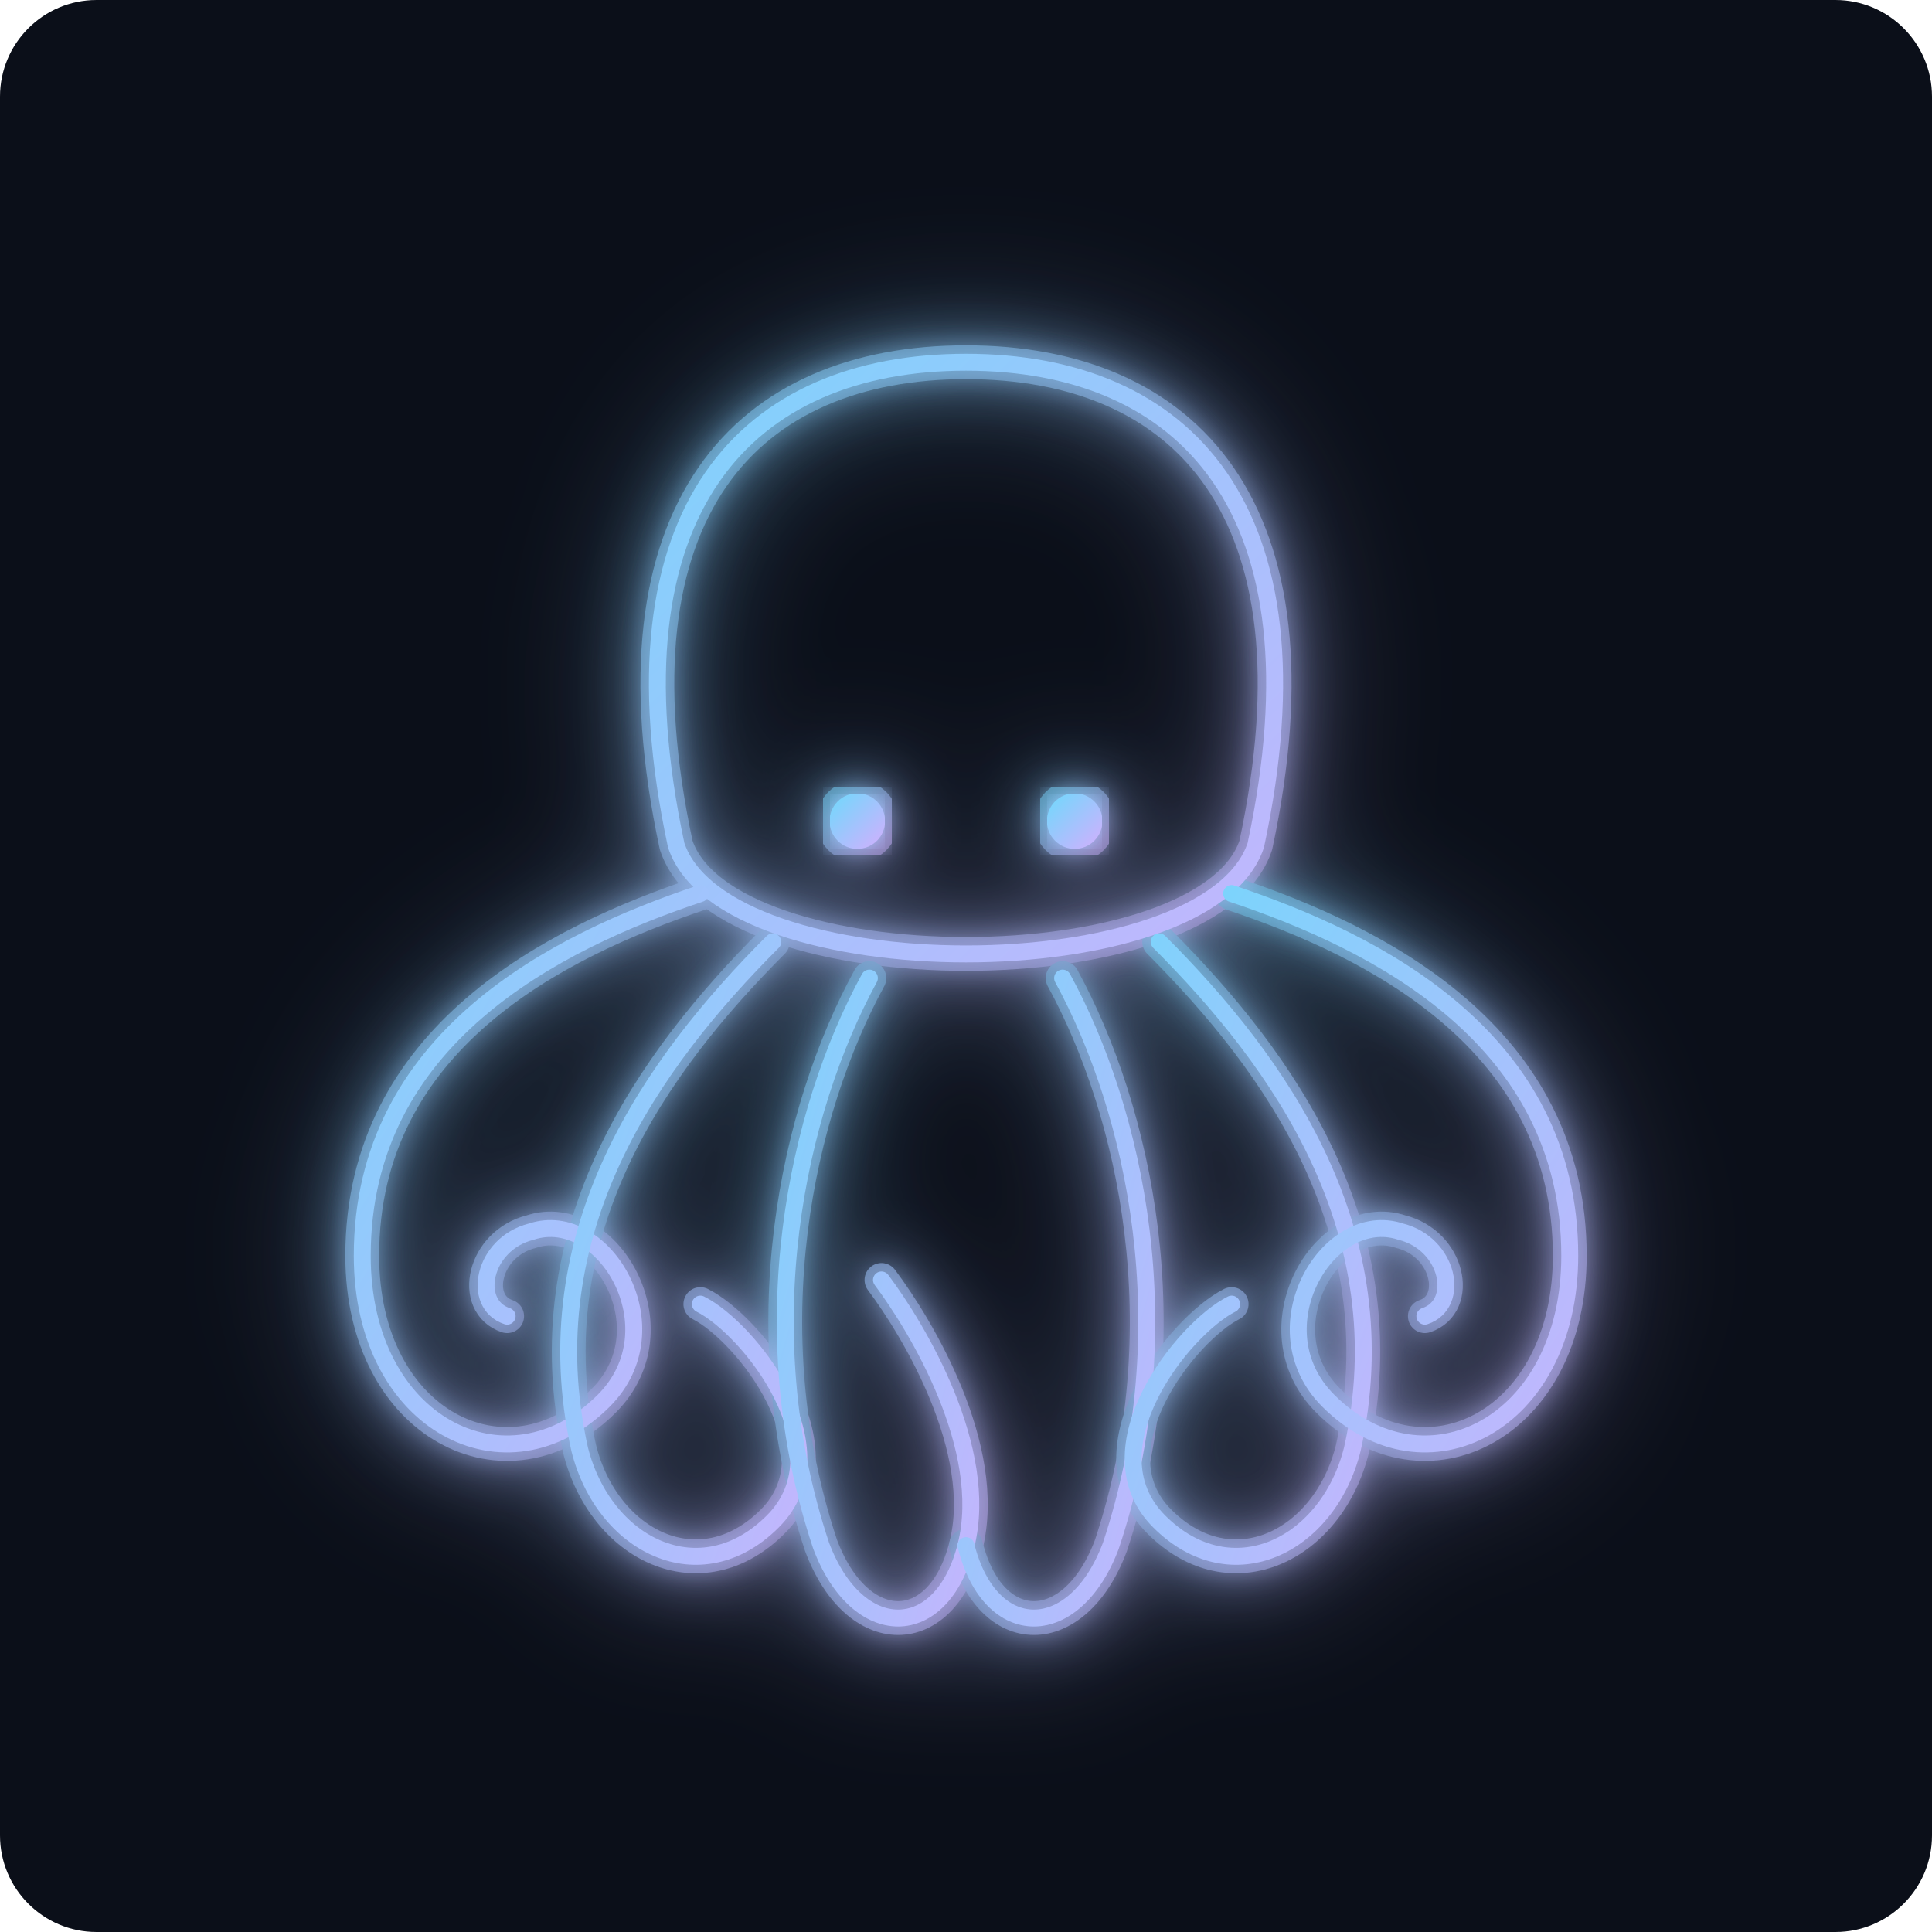
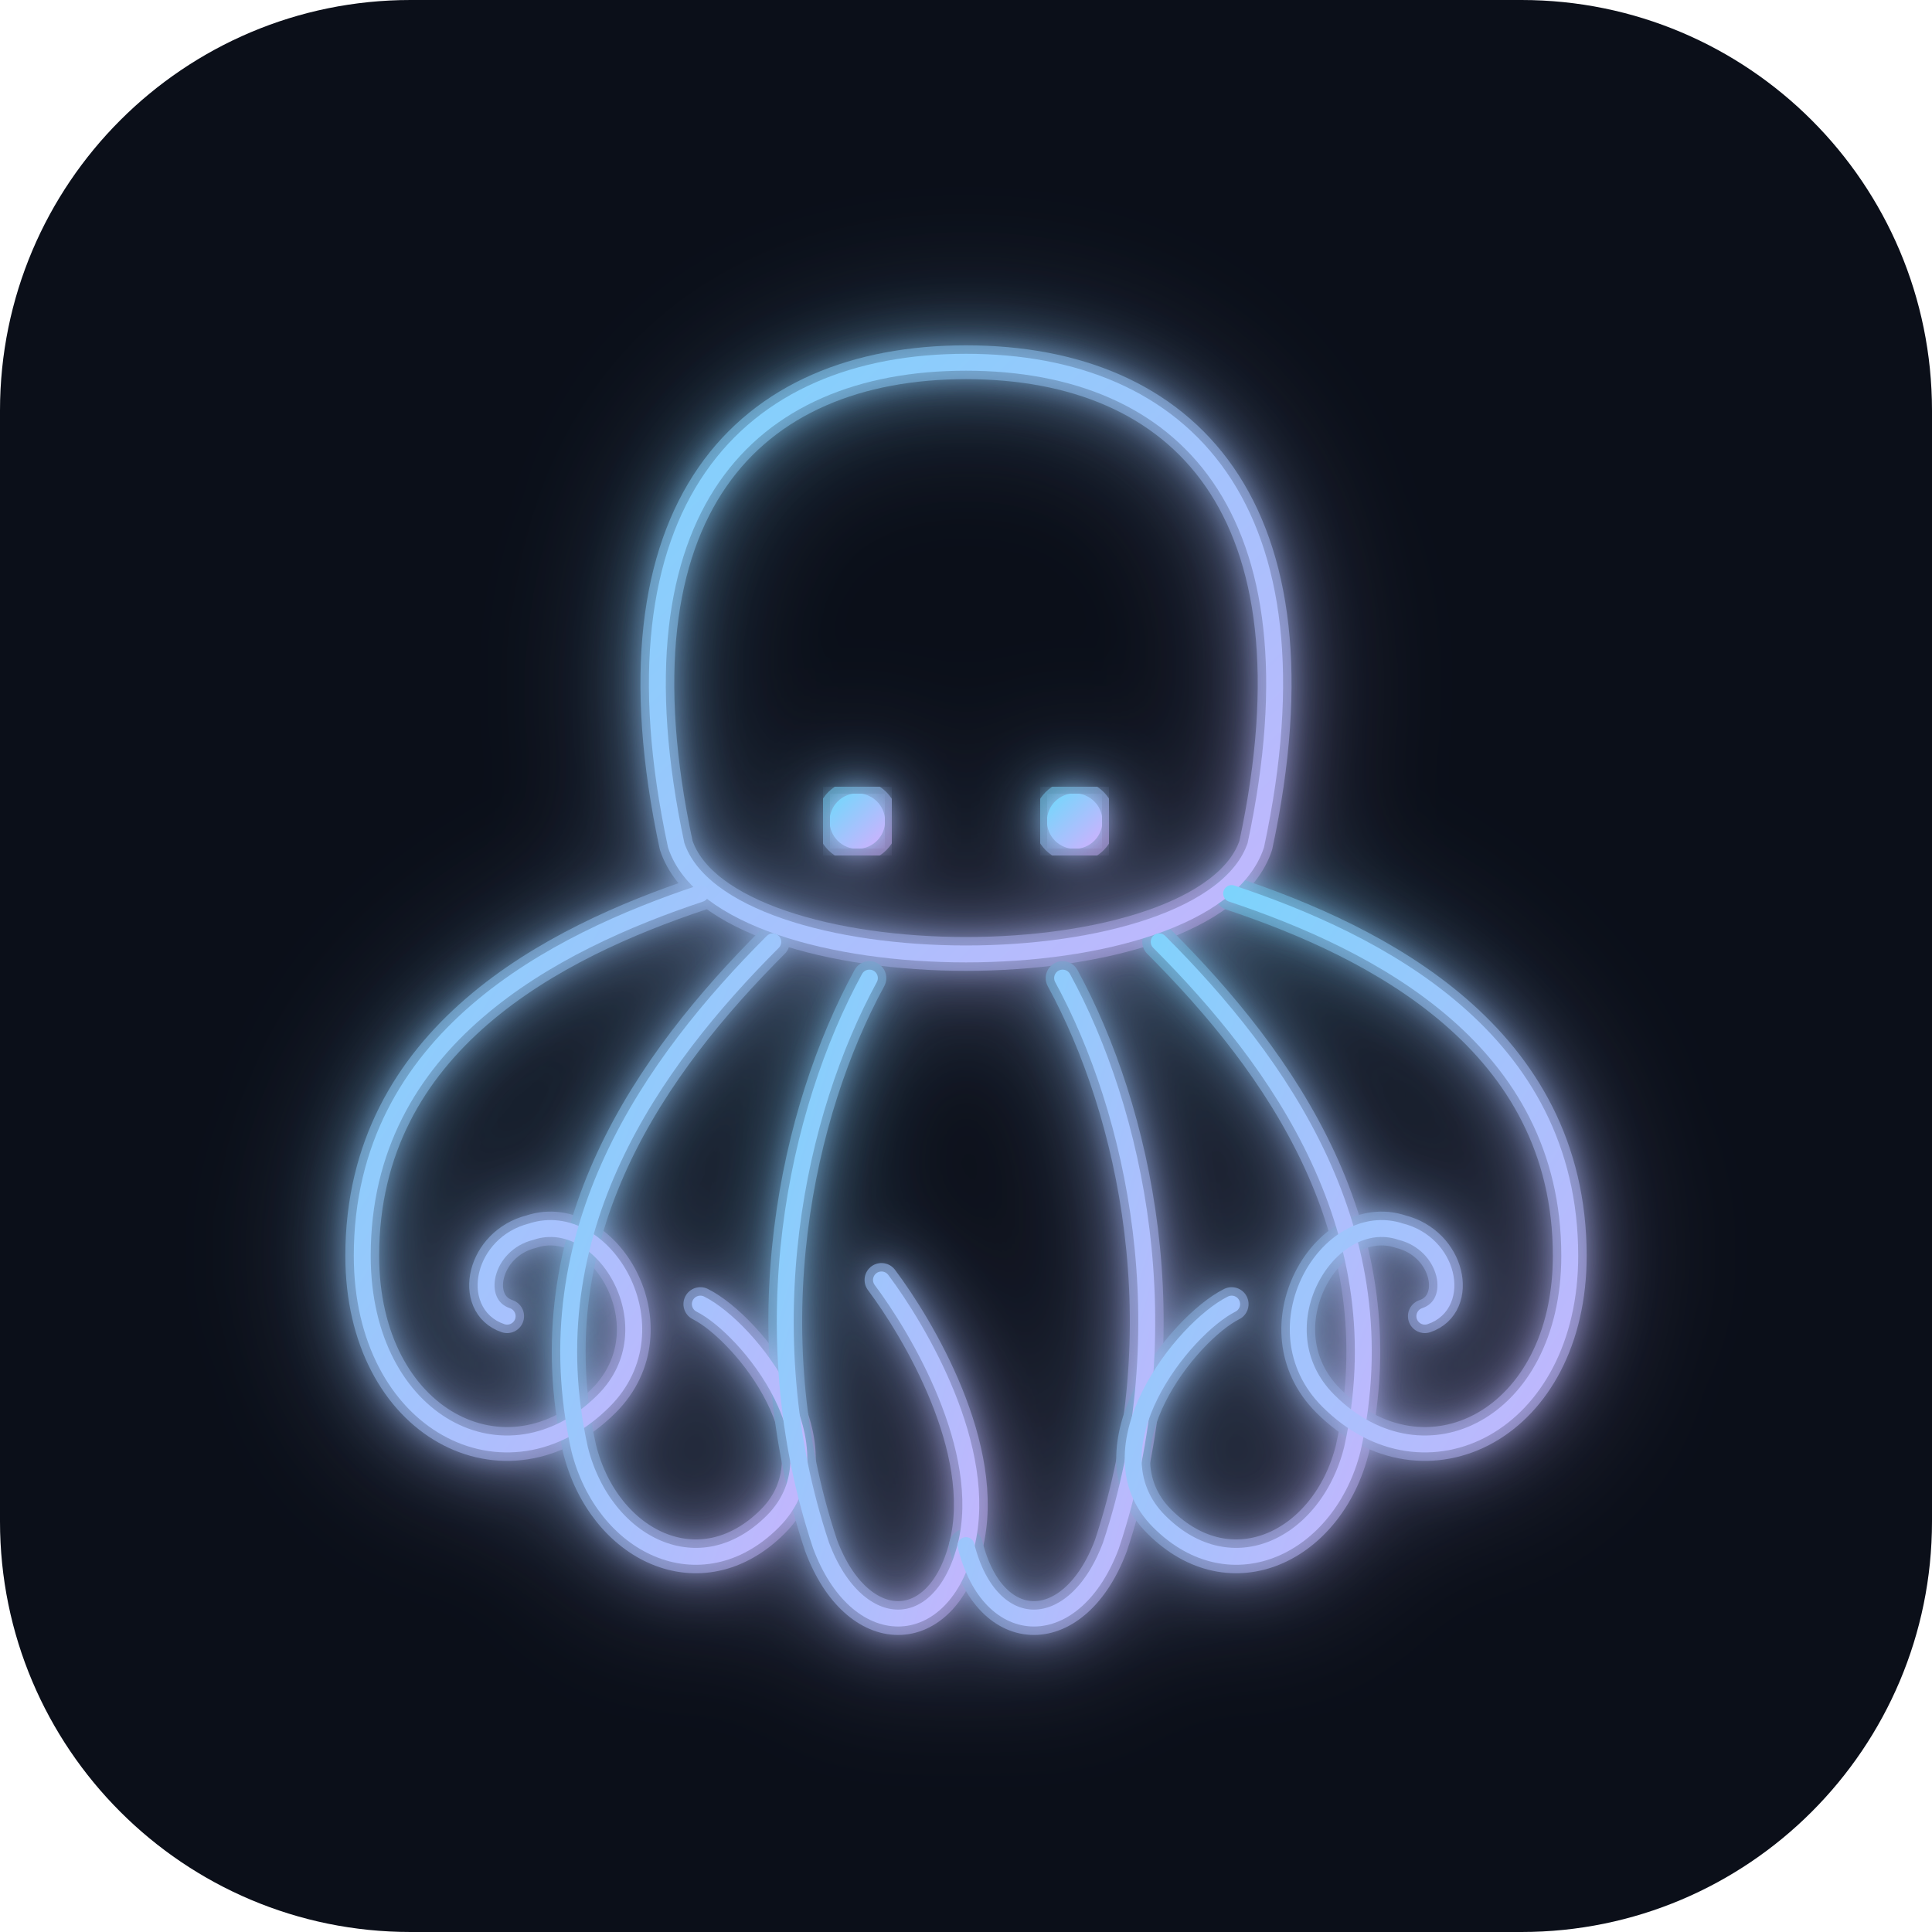
<svg xmlns="http://www.w3.org/2000/svg" viewBox="0 0 800 800" width="100%" height="100%">
  <defs>
    <linearGradient id="glowGrad" x1="0%" y1="0%" x2="100%" y2="100%">
      <stop offset="0%" stop-color="#7dd3fc" />
      <stop offset="100%" stop-color="#c4b5fd" />
    </linearGradient>
    <filter id="glow" x="-50%" y="-50%" width="200%" height="200%">
      <feGaussianBlur stdDeviation="12" result="blur1" />
      <feGaussianBlur stdDeviation="24" result="blur2" />
      <feMerge>
        <feMergeNode in="blur2" />
        <feMergeNode in="blur1" />
        <feMergeNode in="SourceGraphic" />
      </feMerge>
    </filter>
    <filter id="softGlow" x="-20%" y="-20%" width="140%" height="140%">
      <feGaussianBlur stdDeviation="6" result="blur" />
      <feMerge>
        <feMergeNode in="blur" />
        <feMergeNode in="SourceGraphic" />
      </feMerge>
    </filter>
  </defs>
  <style>
    .bg { fill: #0b0f19; }
    .octopus-glow {
      stroke: url(#glowGrad);
      fill: none;
      stroke-linecap: round;
      stroke-linejoin: round;
      filter: url(#glow);
    }
    .octopus-core {
      stroke: url(#glowGrad);
      fill: none;
      stroke-linecap: round;
      stroke-linejoin: round;
      filter: url(#softGlow);
    }
    .octopus-eye {
      fill: url(#glowGrad);
      filter: url(#softGlow);
    }
  </style>
-   <rect class="bg" width="800" height="800" rx="40" />
+   <rect class="bg" width="800" height="800" rx="170" />
  <g transform="translate(0, 10)">
    <g class="octopus-glow" stroke-width="14" opacity="0.65">
      <path d="M 280 340                 C 250 200, 310 140, 400 140                 C 490 140, 550 200, 520 340                C 500 400, 300 400, 280 340 Z" />
      <path d="M 290 360                 C 230 380, 150 420, 150 510                 C 150 580, 210 610, 250 570                 C 280 540, 250 490, 220 500                C 200 505, 195 530, 210 535" />
      <path d="M 320 380                 C 270 430, 220 500, 240 590                 C 250 630, 290 650, 320 620                 C 350 590, 310 540, 290 530" />
      <path d="M 360 395                 C 330 450, 310 540, 340 630                 C 355 670, 390 670, 400 630                 C 410 590, 380 540, 365 520" />
      <path d="M 440 395                 C 470 450, 490 540, 460 630                 C 445 670, 410 670, 400 630" />
      <path d="M 480 380                 C 530 430, 580 500, 560 590                 C 550 630, 510 650, 480 620                 C 450 590, 490 540, 510 530" />
      <path d="M 510 360                 C 570 380, 650 420, 650 510                 C 650 580, 590 610, 550 570                 C 520 540, 550 490, 580 500                C 600 505, 605 530, 590 535" />
      <circle class="octopus-eye" cx="355" cy="330" r="10" />
      <circle class="octopus-eye" cx="445" cy="330" r="10" />
    </g>
    <g class="octopus-core" stroke-width="7">
      <path d="M 280 340                 C 250 200, 310 140, 400 140                 C 490 140, 550 200, 520 340                C 500 400, 300 400, 280 340 Z" />
      <path d="M 290 360                 C 230 380, 150 420, 150 510                 C 150 580, 210 610, 250 570                 C 280 540, 250 490, 220 500                C 200 505, 195 530, 210 535" />
      <path d="M 320 380                 C 270 430, 220 500, 240 590                 C 250 630, 290 650, 320 620                 C 350 590, 310 540, 290 530" />
      <path d="M 360 395                 C 330 450, 310 540, 340 630                 C 355 670, 390 670, 400 630                 C 410 590, 380 540, 365 520" />
      <path d="M 440 395                 C 470 450, 490 540, 460 630                 C 445 670, 410 670, 400 630" />
      <path d="M 480 380                 C 530 430, 580 500, 560 590                 C 550 630, 510 650, 480 620                 C 450 590, 490 540, 510 530" />
      <path d="M 510 360                 C 570 380, 650 420, 650 510                 C 650 580, 590 610, 550 570                 C 520 540, 550 490, 580 500                C 600 505, 605 530, 590 535" />
      <circle class="octopus-eye" cx="355" cy="330" r="8" />
      <circle class="octopus-eye" cx="445" cy="330" r="8" />
    </g>
  </g>
</svg>
